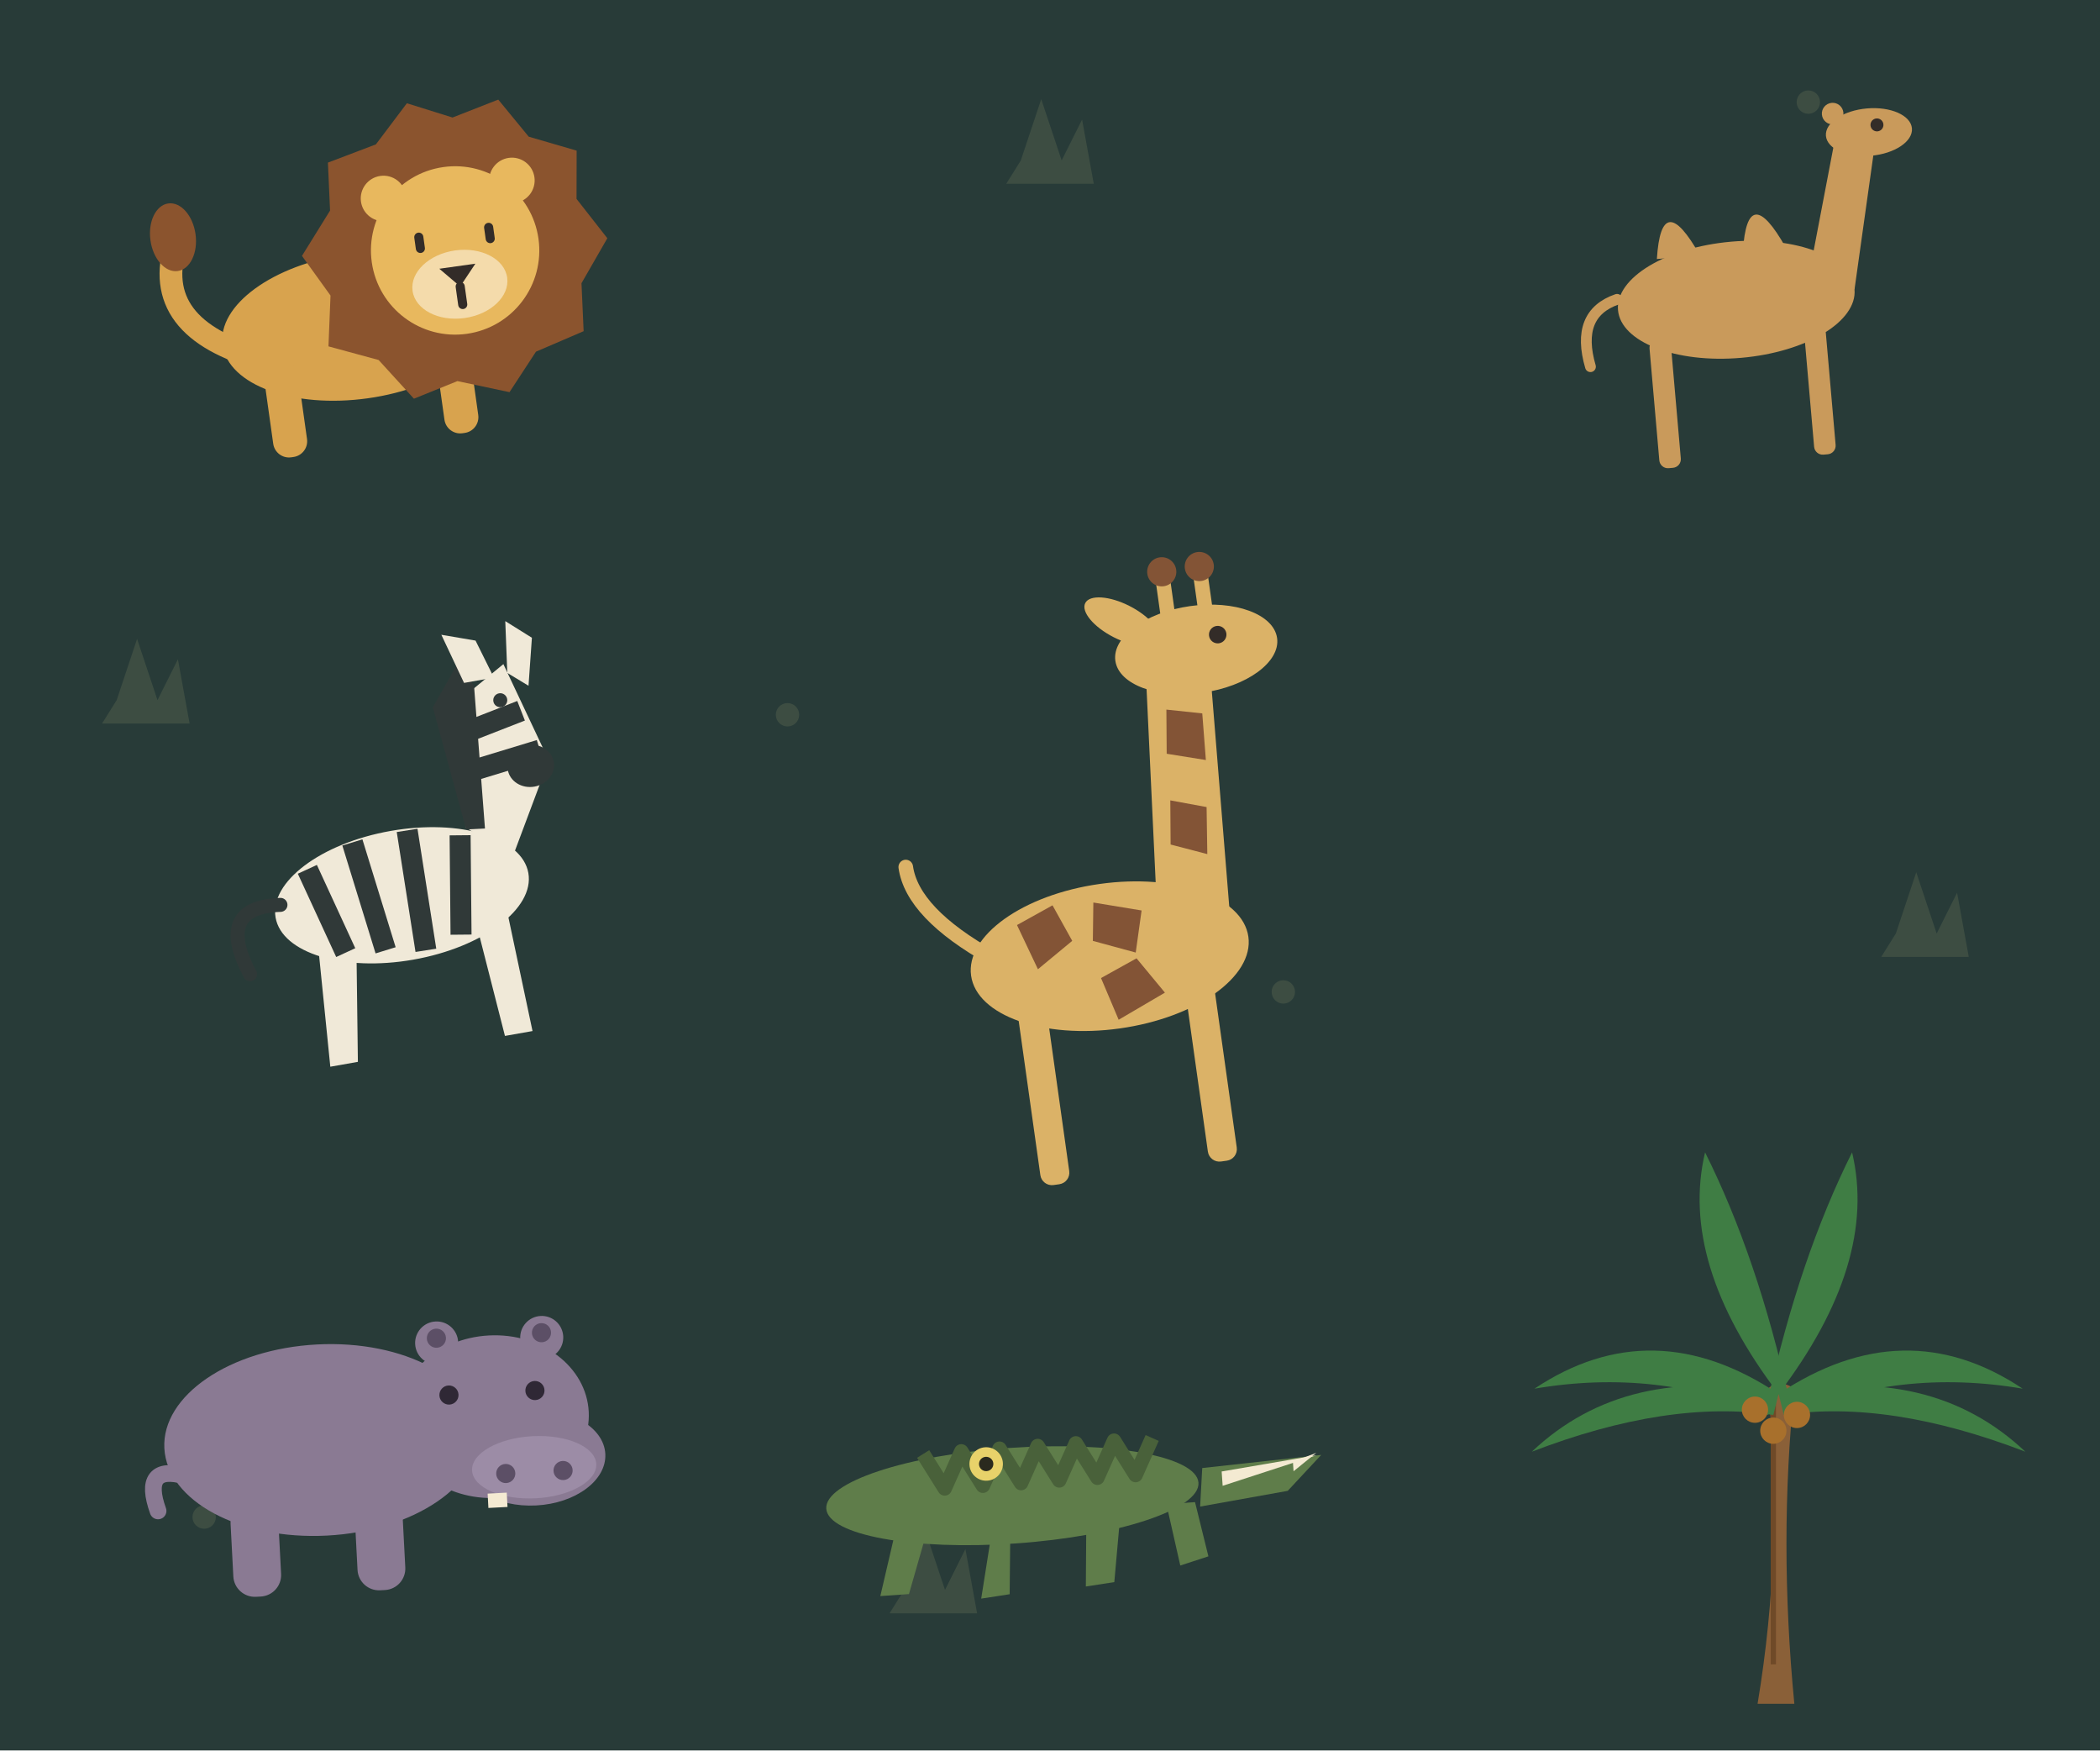
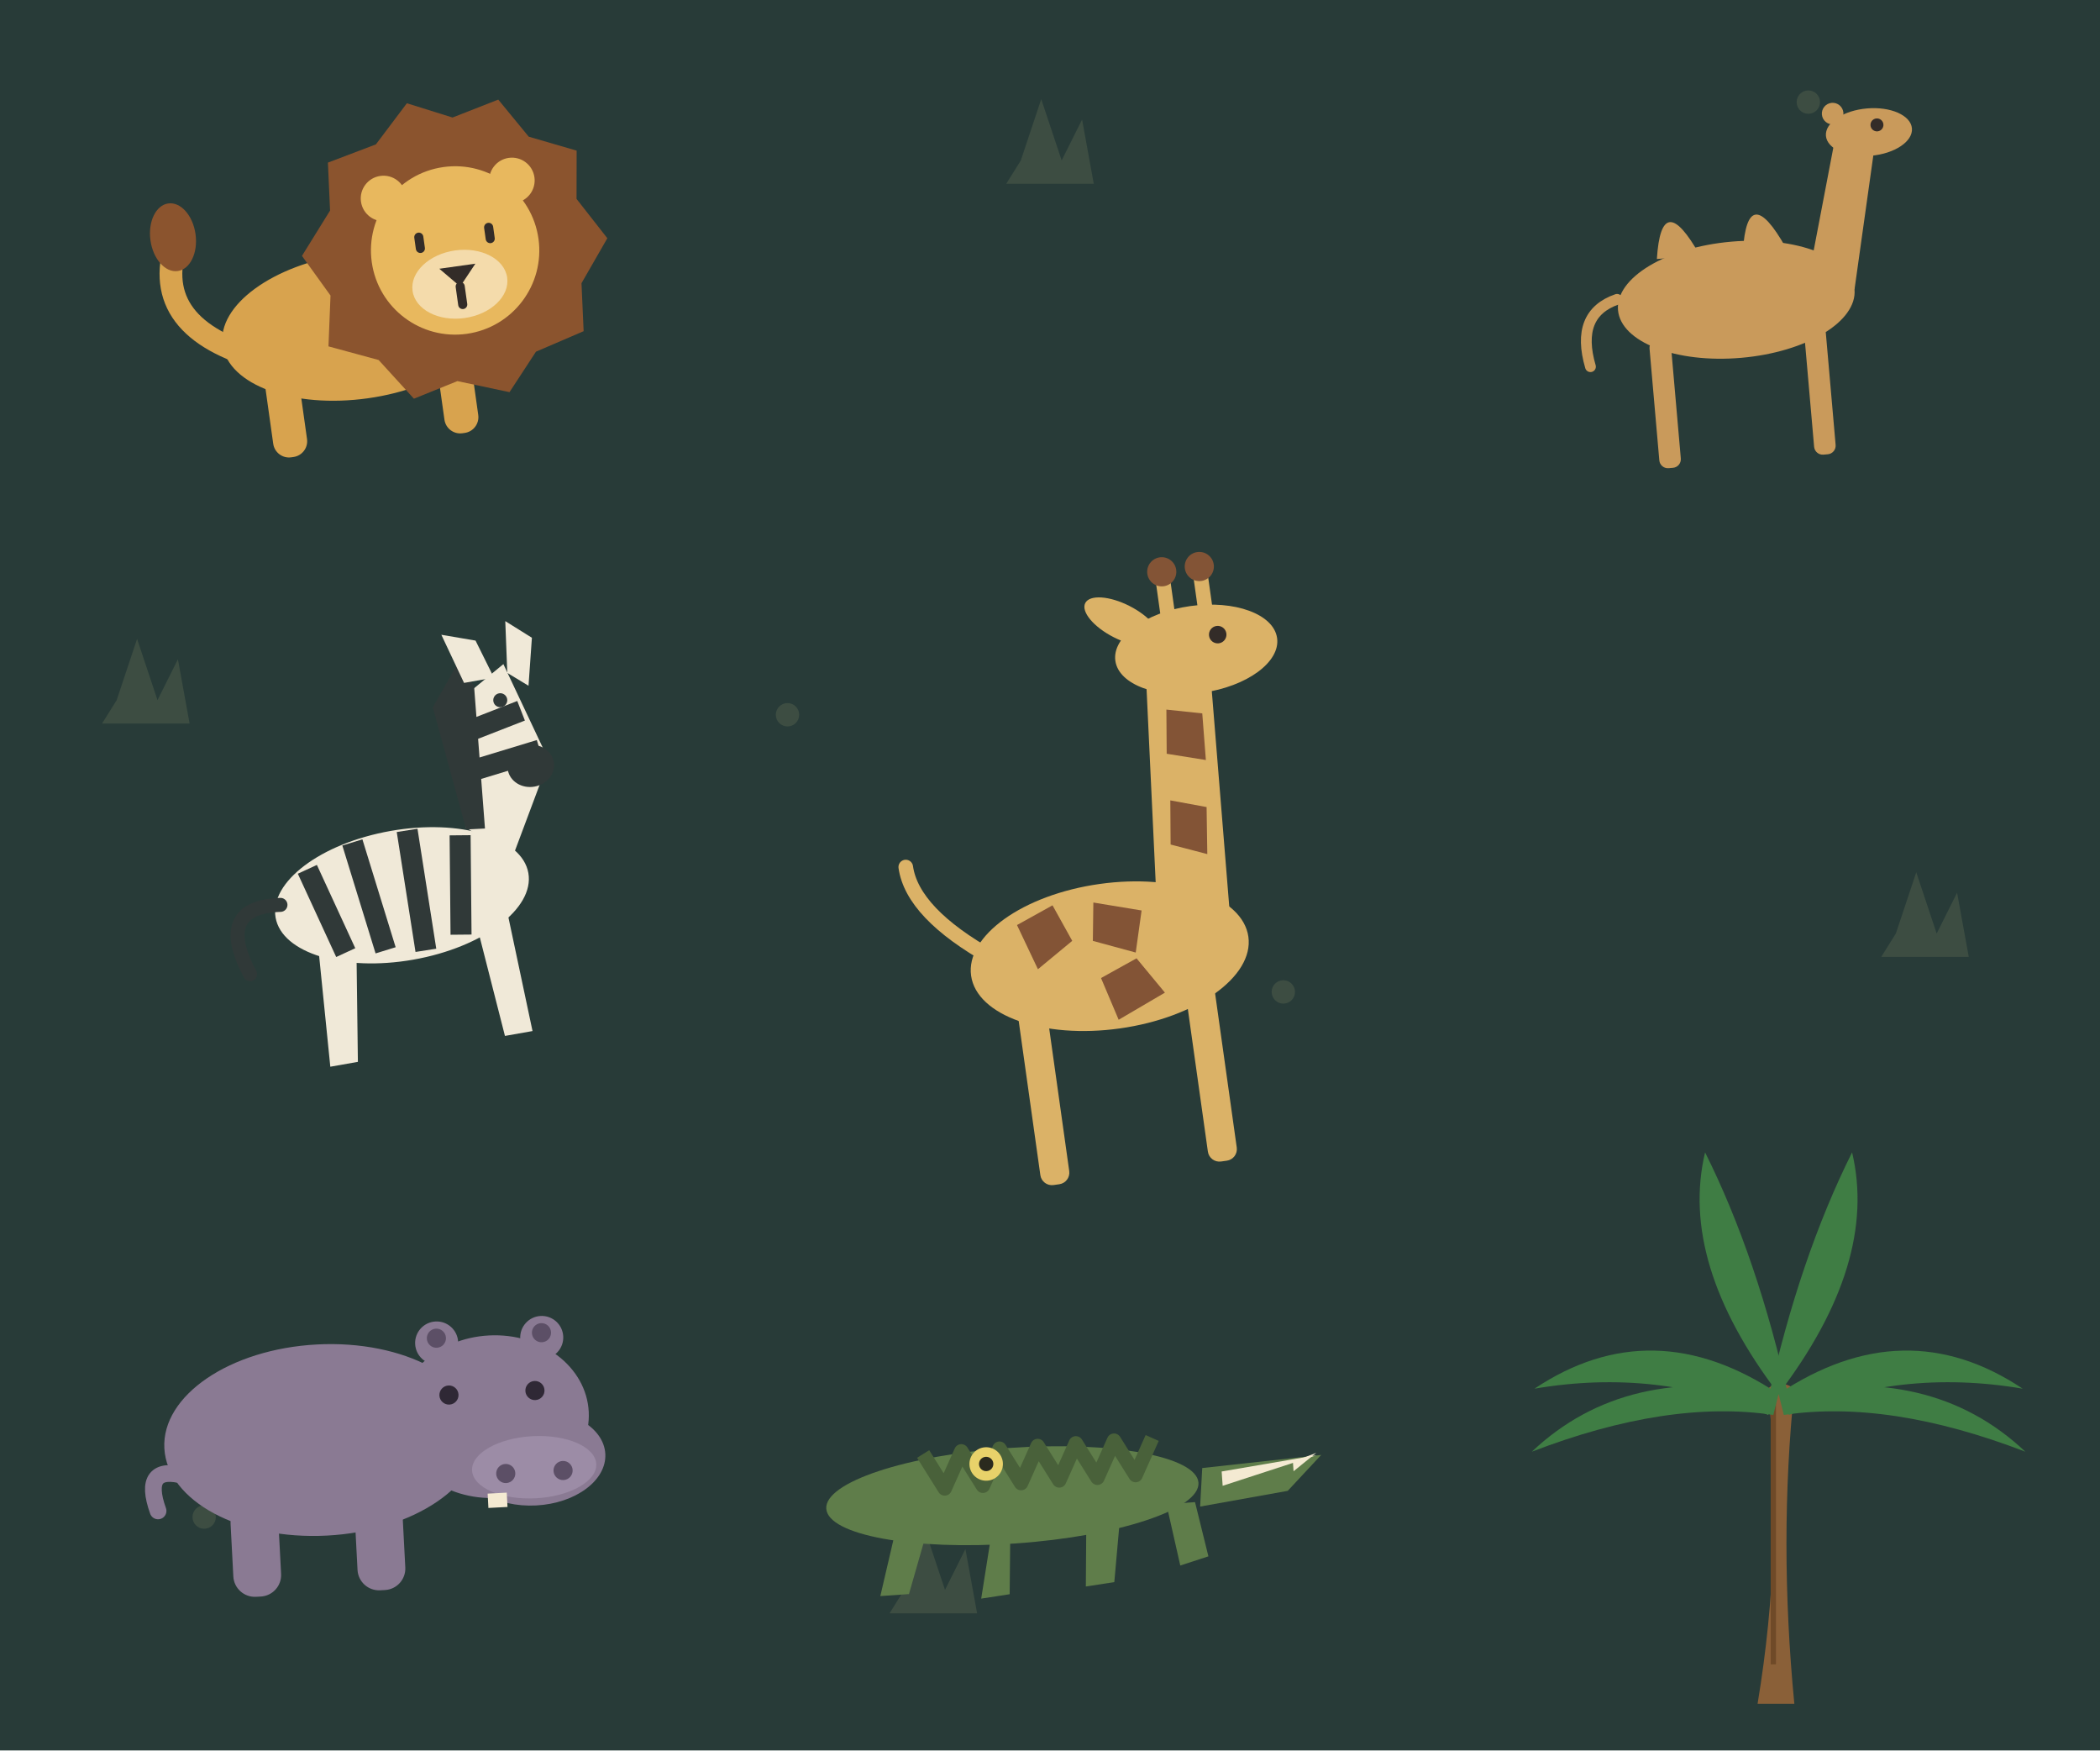
<svg xmlns="http://www.w3.org/2000/svg" width="720" height="600" viewBox="0 0 720 600" fill="none">
  <defs>
    <g id="monkey">
      <path d="M75 76Q111 96 103 58Q98 43 90 55" fill="none" stroke="#925e3e" stroke-width="8" stroke-linecap="round" />
      <ellipse cx="49" cy="73" rx="26" ry="29" fill="#925e3e" />
      <ellipse cx="49" cy="75" rx="17" ry="21" fill="#dbb58a" />
      <path d="M32 89 21 102H41M64 89 77 102H57" fill="none" stroke="#925e3e" stroke-width="11" stroke-linecap="round" />
      <circle cx="23" cy="29" r="12" fill="#925e3e" />
      <circle cx="76" cy="29" r="12" fill="#925e3e" />
      <circle cx="23" cy="29" r="7" fill="#dbb58a" />
      <circle cx="76" cy="29" r="7" fill="#dbb58a" />
      <circle cx="49" cy="30" r="28" fill="#925e3e" />
      <path d="M27 27Q28 9 49 23Q70 9 72 27L69 43Q49 63 29 43Z" fill="#dbb58a" />
      <circle cx="39" cy="29" r="3" fill="#302b24" />
      <circle cx="60" cy="29" r="3" fill="#302b24" />
      <path d="M45 37 49 40 53 37M42 45Q49 50 57 43" fill="none" stroke="#302b24" stroke-width="2.5" stroke-linecap="round" />
      <path d="M27 60Q13 78 28 82M70 64 77 52 66 44" fill="none" stroke="#925e3e" stroke-width="10" stroke-linecap="round" />
      <circle cx="66" cy="44" r="6" fill="#dbb58a" />
    </g>
    <g id="monkey-banana">
      <path d="M62 36Q77 50 87 30Q88 54 72 55Q61 52 62 36Z" fill="#f3ce45" stroke="#b48b28" stroke-width="1.5" />
      <path d="M62 36 61 24 65 21 69 37Z" fill="#fff0bc" />
      <path d="M64 37 54 43 58 34M67 37 77 42 73 33" fill="#f3ce45" stroke="#b48b28" stroke-width="1.5" stroke-linejoin="round" />
      <path d="m85 31 2-4" stroke="#675032" stroke-width="3" stroke-linecap="round" />
    </g>
    <g id="lion">
      <path d="M-55 40Q-105 20-90-15" stroke="#d8a34e" stroke-width="10" stroke-linecap="round" />
      <ellipse cx="-90" cy="-20" rx="10" ry="15" fill="#8b542e" />
      <g fill="#d8a34e">
        <ellipse cx="-15" cy="30" rx="60" ry="32" />
        <rect x="-59" y="40" width="15" height="43" rx="7" />
        <rect x="17" y="40" width="15" height="43" rx="7" />
      </g>
      <path d="M20-64 39-55 60-60 71-42 91-33 88-12 99 7 85 25 83 46 61 52 47 68 25 60 5 65-8 46-29 37-25 15-35-4-20-22-18-43 4-48Z" fill="#8b542e" />
      <circle cx="32" cy="3" r="37" fill="#e8b85e" />
      <circle cx="4" cy="-24" r="10" fill="#e8b85e" />
      <circle cx="61" cy="-24" r="10" fill="#e8b85e" />
      <ellipse cx="32" cy="18" rx="21" ry="15" fill="#f4dbab" />
      <path d="m24 10 8 9 8-9Z" fill="#332c28" />
      <path d="M17-5v5M48-5v5M32 19v8" stroke="#332c28" stroke-width="4" stroke-linecap="round" />
    </g>
    <g id="elephant-body">
      <g fill="#9aaeb1">
        <ellipse cx="-15" cy="15" rx="69" ry="47" />
        <rect x="-65" y="35" width="23" height="54" rx="9" />
        <rect x="0" y="35" width="23" height="54" rx="9" />
        <circle cx="47" cy="-3" r="37" />
      </g>
    </g>
    <g id="elephant-details">
      <ellipse cx="20" cy="3" rx="28" ry="38" fill="#788f96" />
      <path d="M66 28 84 45Q63 45 60 32" fill="#f6e7c9" />
      <circle cx="60" cy="-8" r="4" fill="#253336" />
      <path d="M-78 7-94 34" stroke="#9aaeb1" stroke-width="6" stroke-linecap="round" />
    </g>
    <g id="elephant-trunk">
      <path d="M72 8Q102 86 65 81" stroke="#9aaeb1" stroke-width="22" stroke-linecap="round" />
    </g>
    <g id="giraffe">
      <path d="M-40 20Q-65 1-65-15" stroke="#dbb267" stroke-width="5" stroke-linecap="round" />
      <g fill="#dbb267">
        <ellipse cy="25" rx="48" ry="25" />
        <path d="M17 25 26-72 48-72 42 30Z" />
        <rect x="-34" y="38" width="10" height="62" rx="4" />
        <rect x="24" y="38" width="10" height="62" rx="4" />
        <ellipse cx="44" cy="-75" rx="28" ry="15" />
        <ellipse cx="20" cy="-88" rx="14" ry="6" transform="rotate(35 20 -88)" />
      </g>
      <path d="M36-85v-16M49-86v-15" stroke="#dbb267" stroke-width="5" />
      <g fill="#835436">
        <circle cx="36" cy="-103" r="5" />
        <circle cx="49" cy="-103" r="5" />
        <path d="m-30 10 13-5 5 13-13 8Zm27-4 16 5-4 14-14-6ZM-4 32l13-5 8 13-17 7Zm32-57 12 4-2 16-12-5Zm3-31 12 3-1 16-13-4Z" />
      </g>
      <circle cx="52" cy="-79" r="3" fill="#332c28" />
    </g>
    <g id="zebra">
      <path d="m25 0 5-53 23-13 12 44-23 39Z" fill="#f0e9d8" />
      <path d="m25 1-5-54 14-17 5 11-6 61Z" fill="#303938" />
      <g fill="#f0e9d8">
        <ellipse cx="-7" cy="24" rx="55" ry="28" />
        <path d="m-46 37-4 54h12l8-49m52-4 4 53h12l-2-58" />
        <path d="m35-61-6-22 14 5 5 17m6-1 3-22 10 9-5 20" />
      </g>
      <g stroke="#303938" stroke-width="9">
        <path d="m-45 6 10 38m11-46 6 48M0-3l-1 52M22 3l-7 42M32-40l25-5M29-23l33-4" />
      </g>
      <path d="M-59 19Q-87 15-77 46" stroke="#303938" stroke-width="6" stroke-linecap="round" />
      <ellipse cx="57" cy="-21" rx="10" ry="9" fill="#303938" />
      <circle cx="49" cy="-51" r="3" fill="#303938" />
    </g>
    <g id="camel">
      <path d="M-55 15Q-75 20-70 45" stroke="#c99a5b" stroke-width="5" stroke-linecap="round" />
      <g fill="#c99a5b">
        <ellipse cy="20" rx="55" ry="27" />
        <path d="M-35-2Q-30-35-15-2ZM5-2Q10-35 25-2Z" />
        <rect x="-42" y="35" width="10" height="60" rx="4" />
        <rect x="30" y="35" width="10" height="60" rx="4" />
        <path d="M35 10 52-50 70-45 55 20Z" />
        <ellipse cx="68" cy="-52" rx="20" ry="11" />
        <circle cx="52" cy="-62" r="5" />
      </g>
      <circle cx="72" cy="-55" r="3" fill="#332c28" />
    </g>
    <g id="crocodile">
      <g fill="#5f7d4a">
        <path d="M-95 5-55-8-70 10Z" />
        <ellipse cx="-20" cy="8" rx="78" ry="20" />
        <path d="M60 2 110 0 95 14 58 18Z" />
        <path d="M-70 20-78 46-66 46-58 24Zm40 4-6 26 12-1 2-25Zm40-2-2 26 12-1 4-25Zm34-6 4 26 12-3-4-23Z" />
      </g>
      <path d="M-56-12-48 3-40-12-32 3-24-12-16 3-8-12 0 3 8-12 16 3 24-12 32 3 40-12" fill="none" stroke="#49613a" stroke-width="6" stroke-linejoin="round" />
      <path d="M98 2 108-1 98 6Z" fill="#f4ead2" />
      <circle cx="-30" cy="-6" r="7" fill="#e8d26a" />
      <circle cx="-30" cy="-6" r="3" fill="#2a2a1e" />
      <path d="M68 10 108 0 68 4Z" fill="#f4ead2" />
    </g>
    <g id="palm">
      <path d="M-6 0Q4-60-2-120 2-124 8-120 2-62 8 0Z" fill="#8a6038" />
      <path d="M0-115v100" stroke="#6f4a28" stroke-width="2" />
      <g fill="#3f7d44">
        <path d="M2-118Q50-150 95-120 48-128 6-110Z" />
        <path d="M2-118Q-46-150-91-120-44-128-2-110Z" />
        <path d="M2-118Q40-168 30-210 10-170 -2-116Z" />
        <path d="M2-118Q-36-168-26-210-6-170 6-116Z" />
        <path d="M2-118Q60-130 96-96 44-116 4-110Z" />
        <path d="M2-118Q-56-130-92-96-40-116 0-110Z" />
      </g>
-       <g fill="#a8702c">
-         <circle cx="-7" cy="-112" r="5" />
-         <circle cx="9" cy="-110" r="5" />
-         <circle cx="0" cy="-104" r="5" />
-       </g>
    </g>
+     <circle id="palm-coconut-1" cx="-7" cy="-112" r="5" fill="#a8702c" />
+     <circle id="palm-coconut-2" cx="9" cy="-110" r="5" fill="#a8702c" />
+     <circle id="palm-coconut-3" cx="0" cy="-104" r="5" fill="#a8702c" />
    <g id="hippo">
      <g fill="#8a7a93">
        <ellipse cx="-20" cy="18" rx="66" ry="40" />
        <rect x="-60" y="42" width="20" height="40" rx="9" />
        <rect x="-8" y="42" width="20" height="40" rx="9" />
        <ellipse cx="52" cy="12" rx="40" ry="34" />
        <ellipse cx="68" cy="30" rx="30" ry="20" />
        <circle cx="30" cy="-20" r="9" />
        <circle cx="74" cy="-20" r="9" />
      </g>
      <path d="M-78 30Q-96 24-90 44" stroke="#8a7a93" stroke-width="7" stroke-linecap="round" />
      <ellipse cx="68" cy="34" rx="26" ry="13" fill="#9c8ca6" />
      <circle cx="56" cy="36" r="4" fill="#5c4f66" />
      <circle cx="80" cy="36" r="4" fill="#5c4f66" />
      <circle cx="30" cy="-22" r="4" fill="#5c4f66" />
      <circle cx="74" cy="-22" r="4" fill="#5c4f66" />
      <circle cx="34" cy="2" r="4" fill="#2f2835" />
      <circle cx="70" cy="2" r="4" fill="#2f2835" />
      <path d="M48 44h8v6h-8Z" fill="#f4ead2" />
    </g>
  </defs>
  <path fill="#283b38" d="M0 0h720v600H0z" />
  <g fill="#52604c" opacity=".5">
    <path d="m40 240 7-21 7 21 7-14 4 22H35ZM350 55l7-21 7 21 7-14 4 22h-30ZM650 320l7-21 7 21 7-14 4 22h-30ZM310 545l7-21 7 21 7-14 4 22h-30Z" />
    <circle cx="270" cy="245" r="4" />
    <circle cx="620" cy="35" r="4" />
    <circle cx="70" cy="520" r="4" />
    <circle cx="440" cy="340" r="4" />
  </g>
  <use href="#lion" transform="translate(131 87) rotate(-8) scale(.78)" />
  <use href="#giraffe" transform="translate(377 303) rotate(-8)" />
  <use href="#zebra" transform="translate(140 287) rotate(-10) scale(.8)" />
  <use href="#camel" transform="translate(594 88) rotate(-5) scale(.74)" />
  <use href="#palm" transform="translate(608 584) scale(.9)" />
  <use href="#crocodile" transform="translate(363 505) rotate(-4) scale(.82)" />
  <use href="#hippo" transform="translate(126 478) rotate(-3) scale(.82)" />
</svg>
